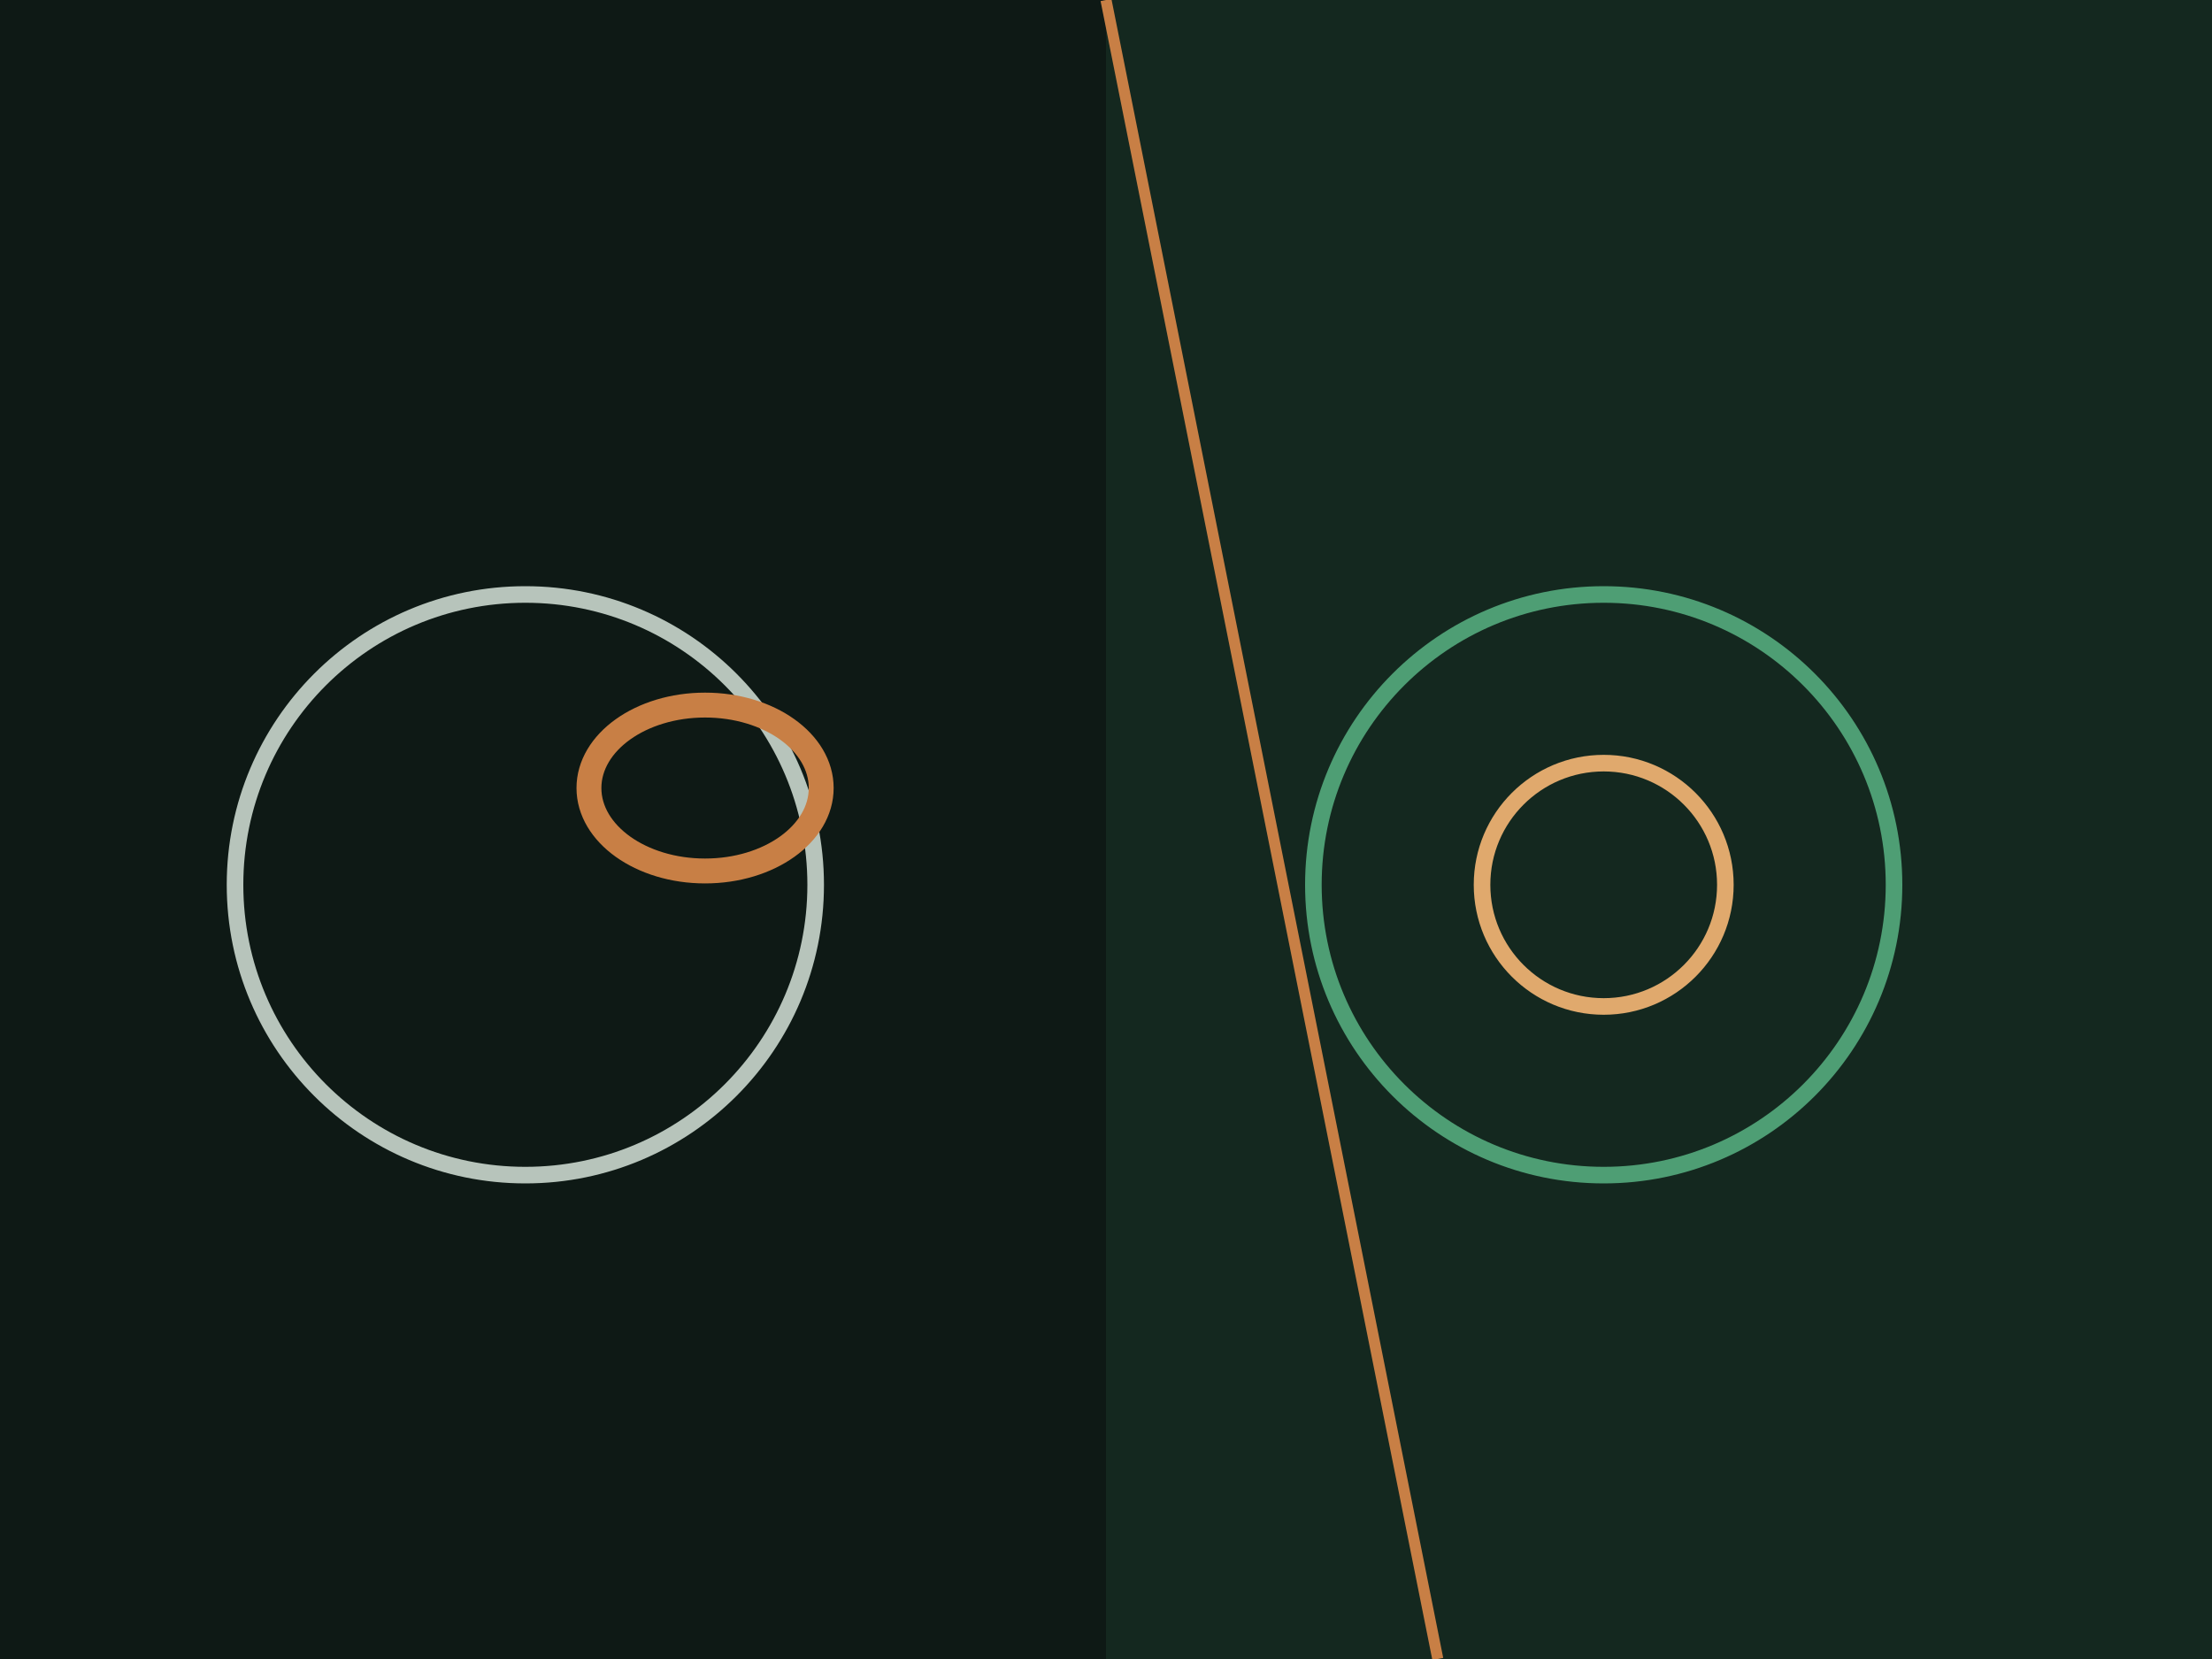
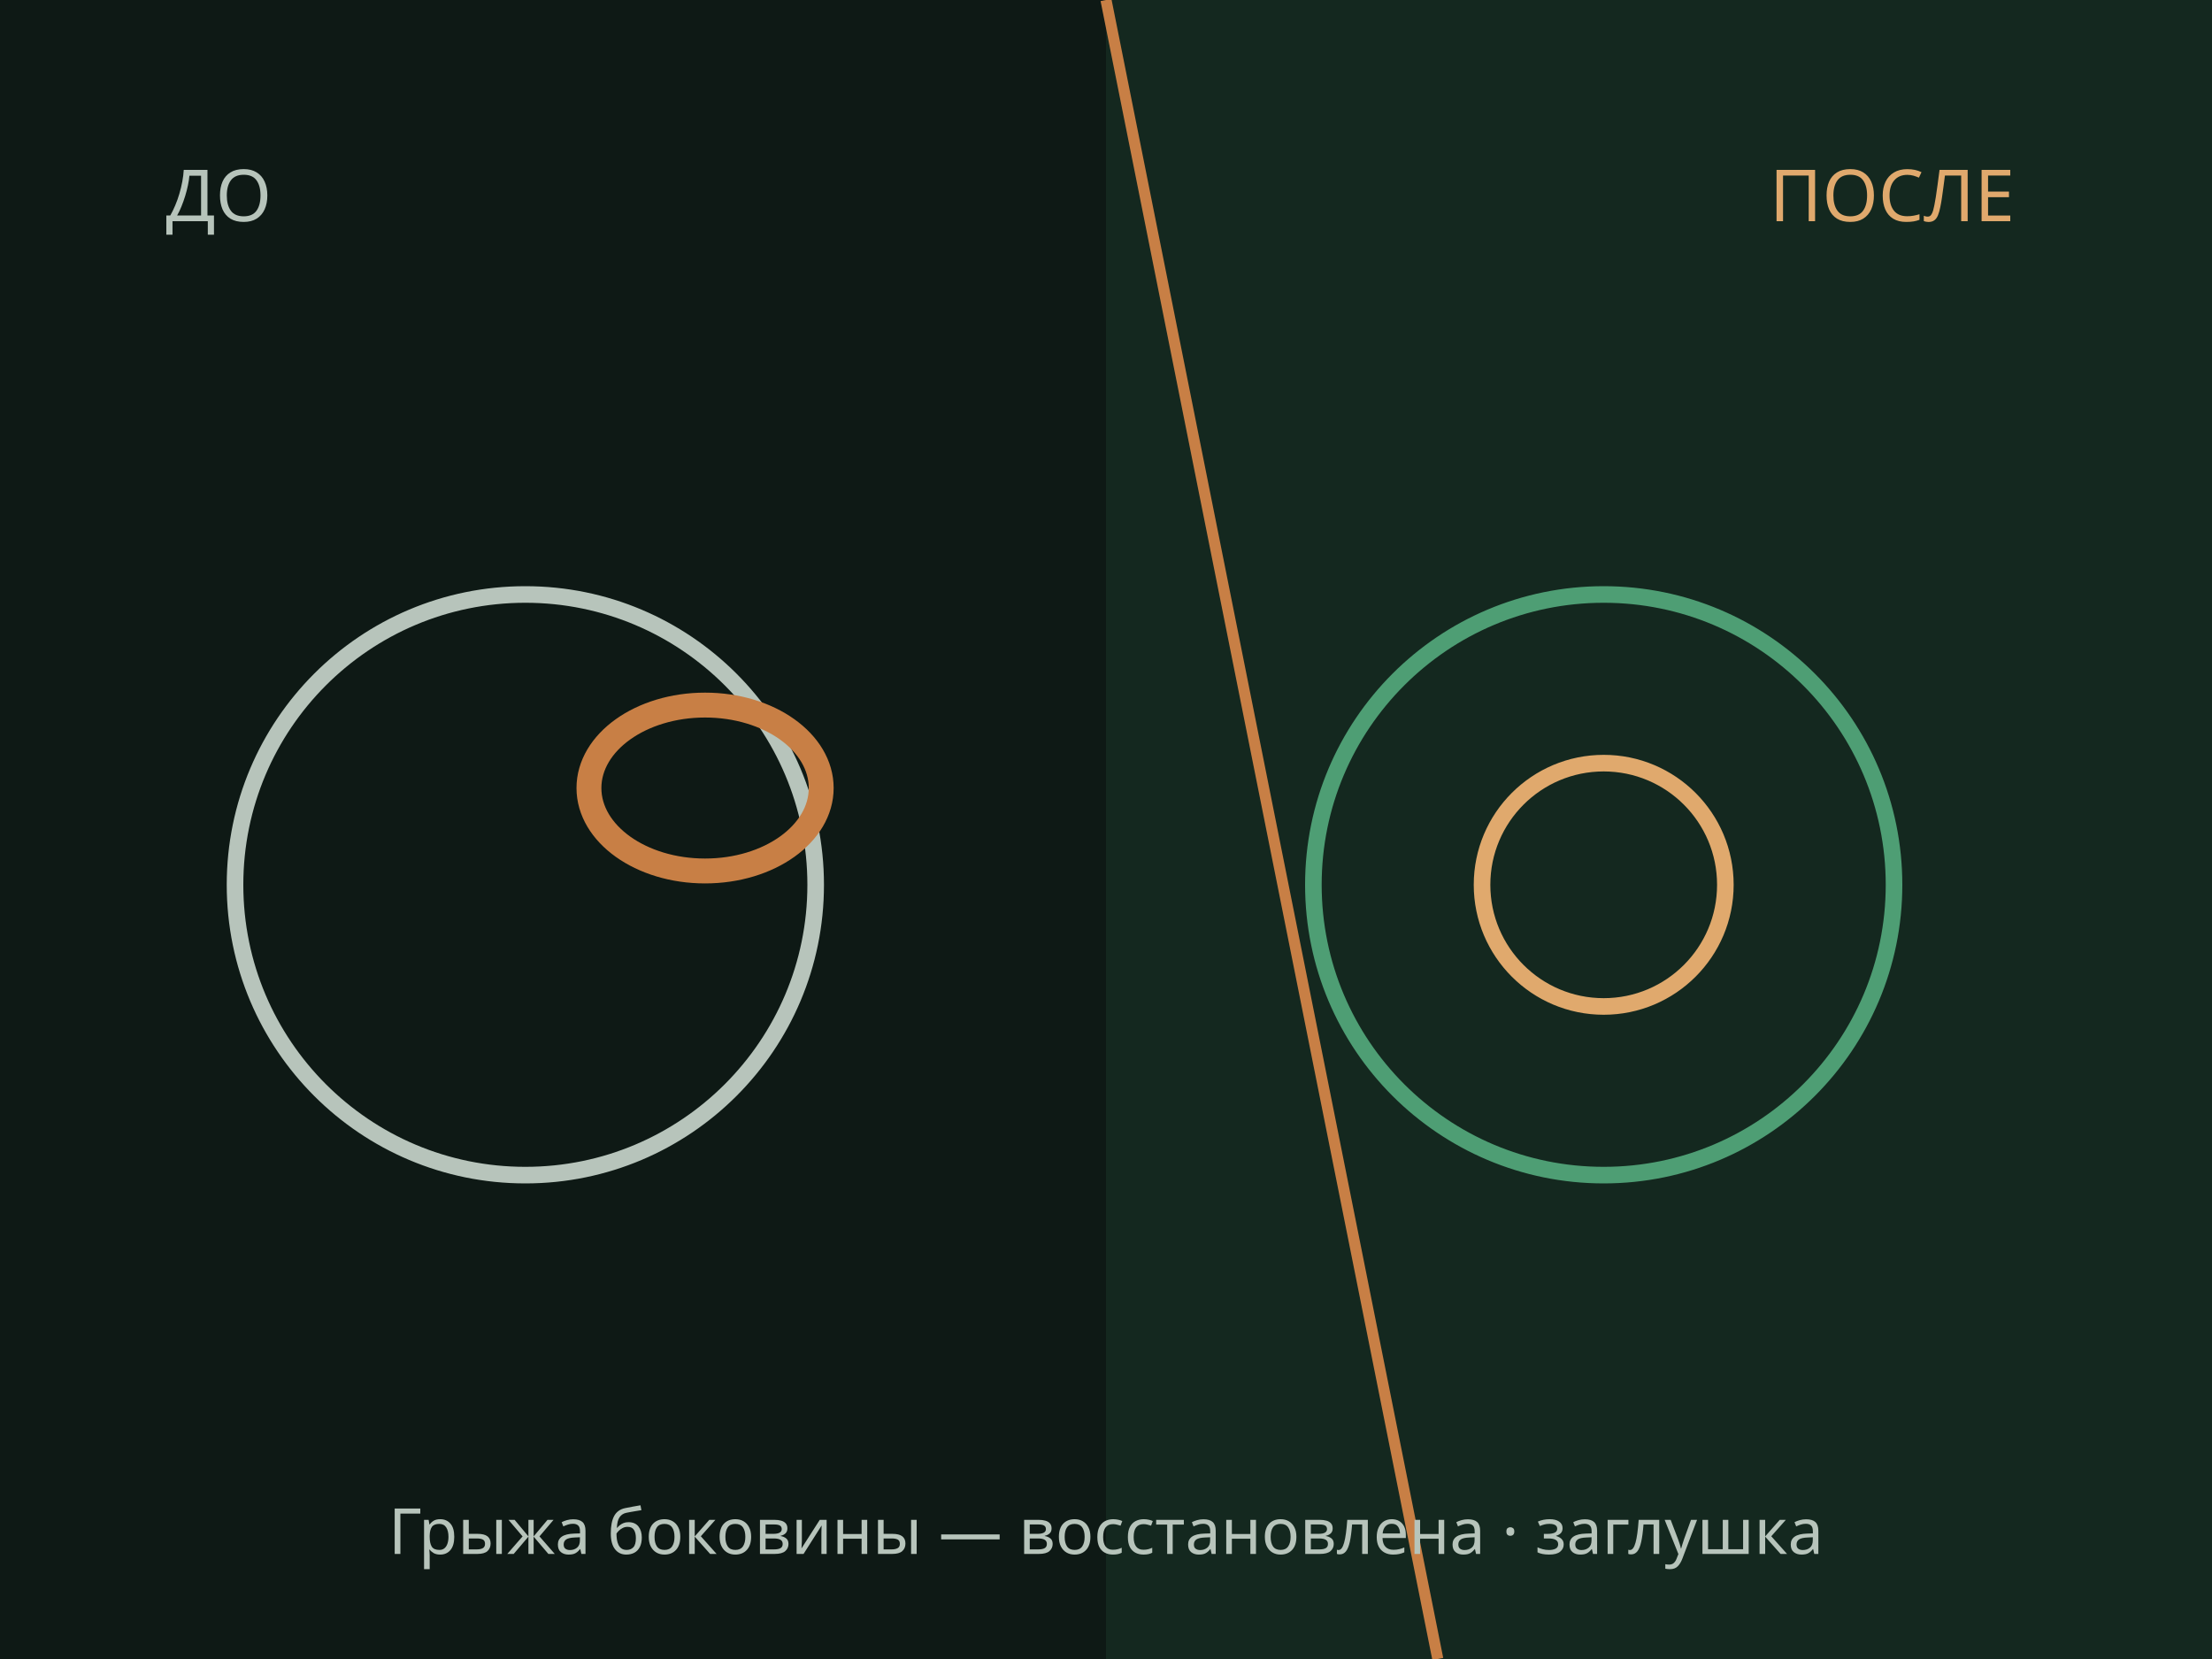
<svg xmlns="http://www.w3.org/2000/svg" viewBox="0 0 800 600" role="img">
  <rect width="800" height="600" fill="#14281F" />
  <path d="M0 0h400v600H0z" fill="#0B1410" opacity=".72" />
  <path d="M400 0l120 600" stroke="#C87F45" stroke-width="4" fill="none" />
  <g fill="none" stroke="#B7C4BB" stroke-width="6" stroke-linecap="round" stroke-linejoin="round" transform="translate(0,0)">
    <circle cx="190" cy="320" r="105" />
    <ellipse cx="255" cy="285" rx="42" ry="30" stroke="#C87F45" stroke-width="9" />
  </g>
  <g fill="none" stroke="#4E9E74" stroke-width="6" stroke-linecap="round" stroke-linejoin="round">
    <circle cx="580" cy="320" r="105" />
    <circle cx="580" cy="320" r="44" stroke="#E0A96D" />
  </g>
+   <g font-family="sans-serif" font-size="26" fill="#B7C4BB">
+     <text x="60" y="80">ДО</text>
+   </g>
+   <g font-family="sans-serif" font-size="26" fill="#E0A96D">
+     <text x="640" y="80">ПОСЛЕ</text>
+   </g>
+   <g fill="#B7C4BB" font-family="sans-serif" font-size="23">
+     <text x="400" y="562" text-anchor="middle">Грыжа боковины — восстановлена · заглушка</text>
+   </g>
</svg>
